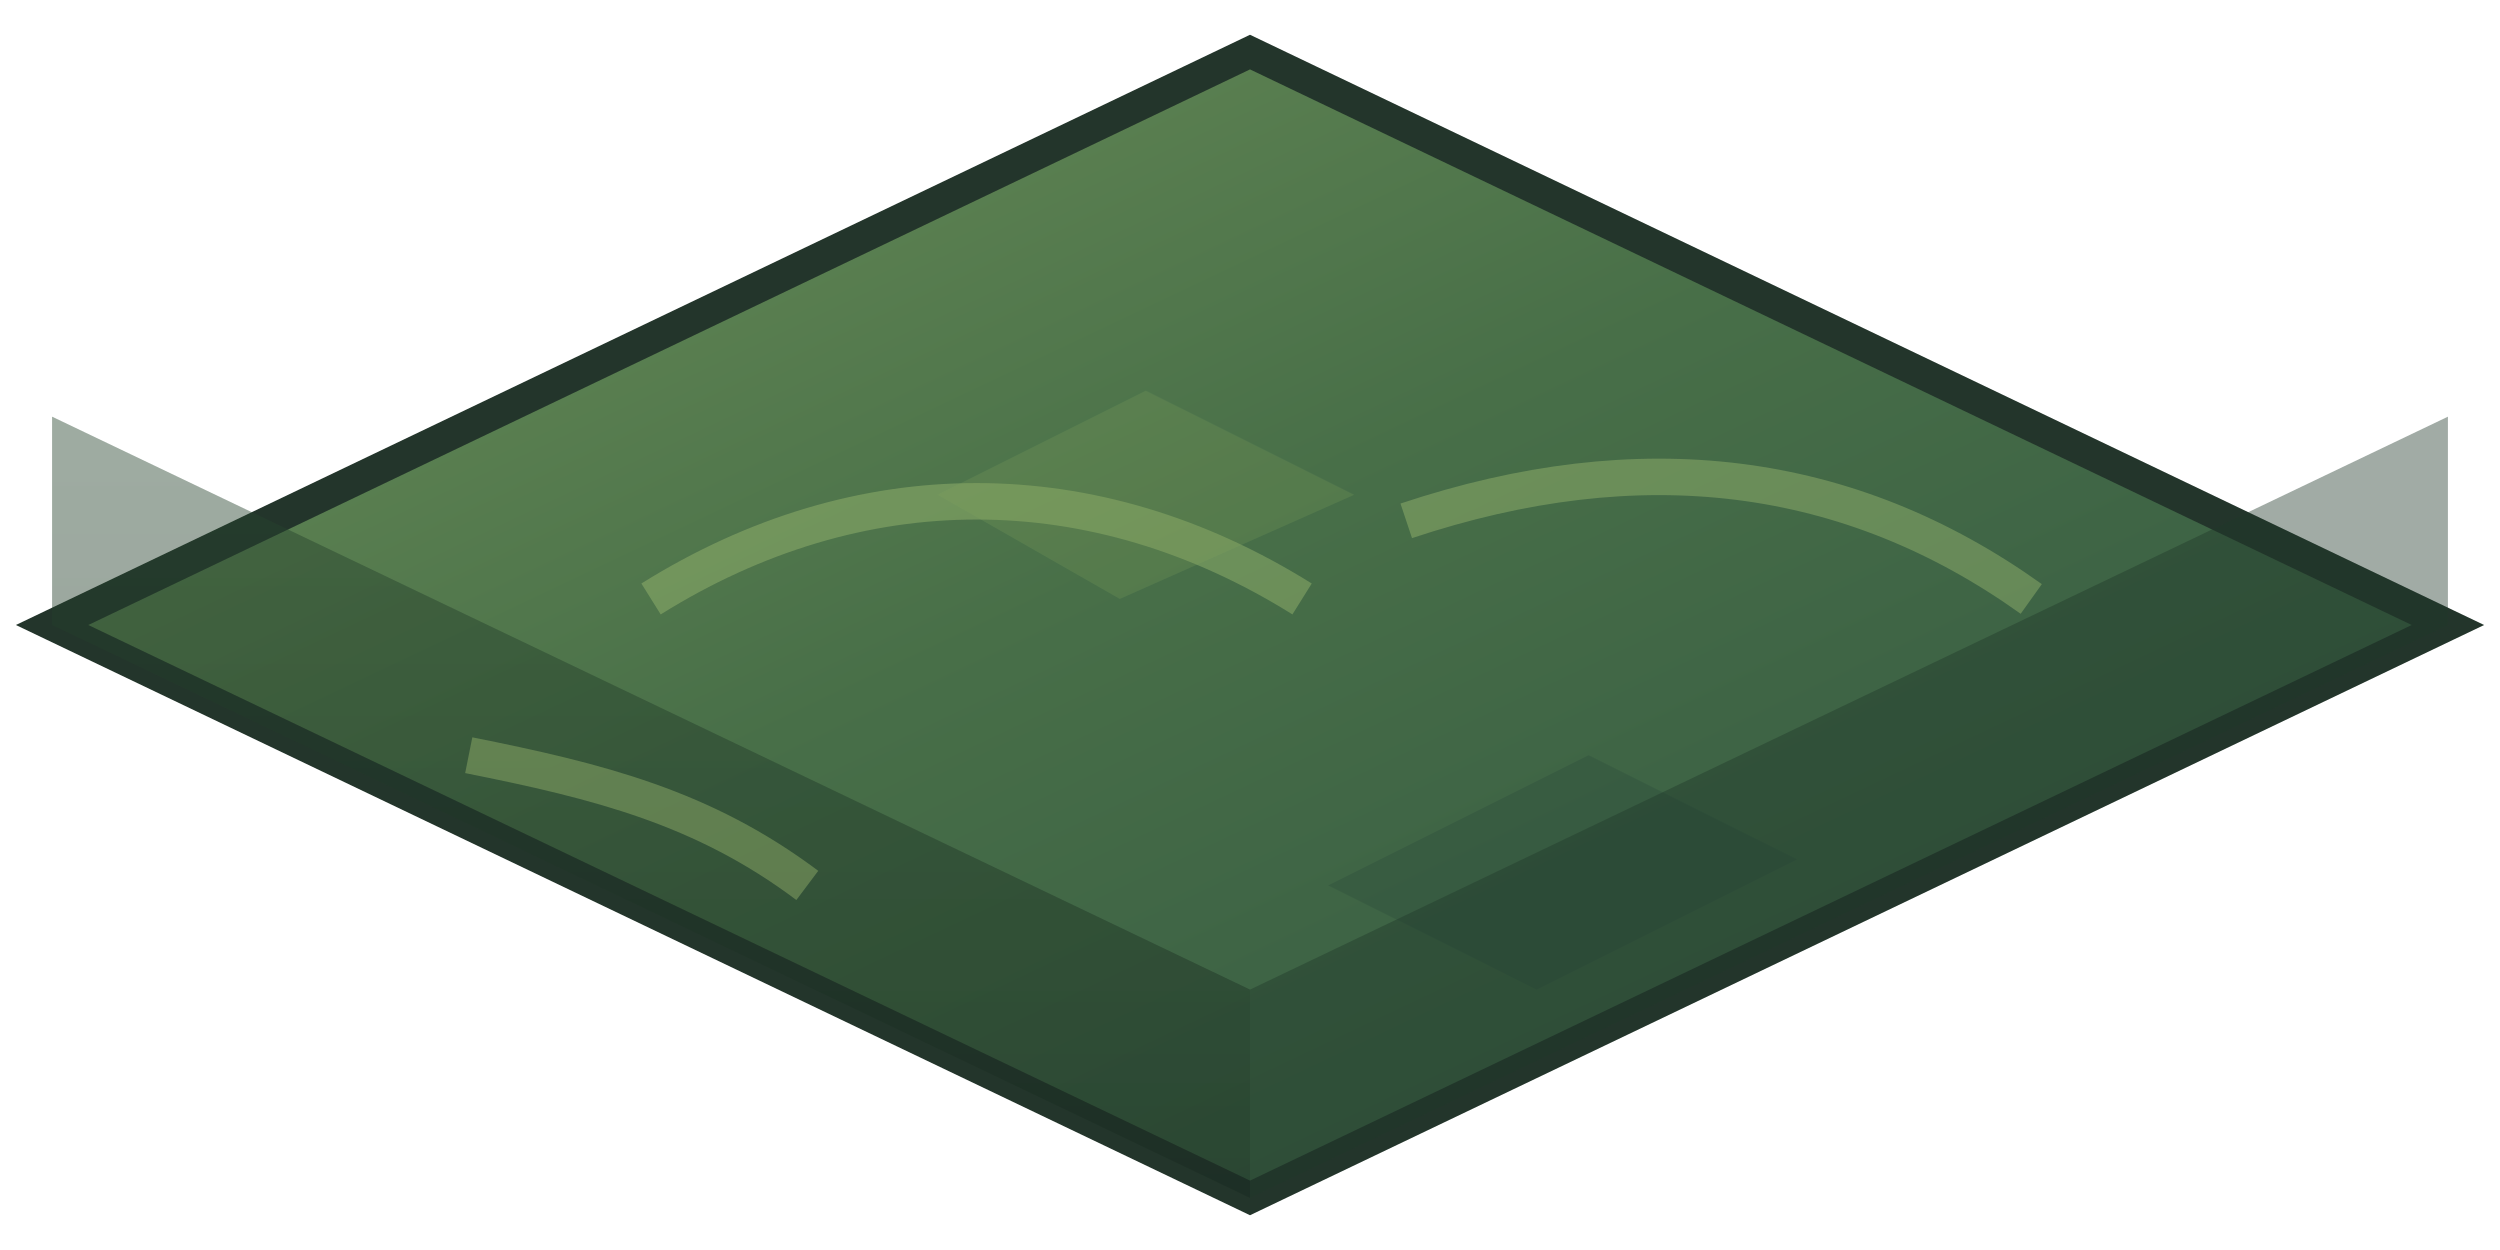
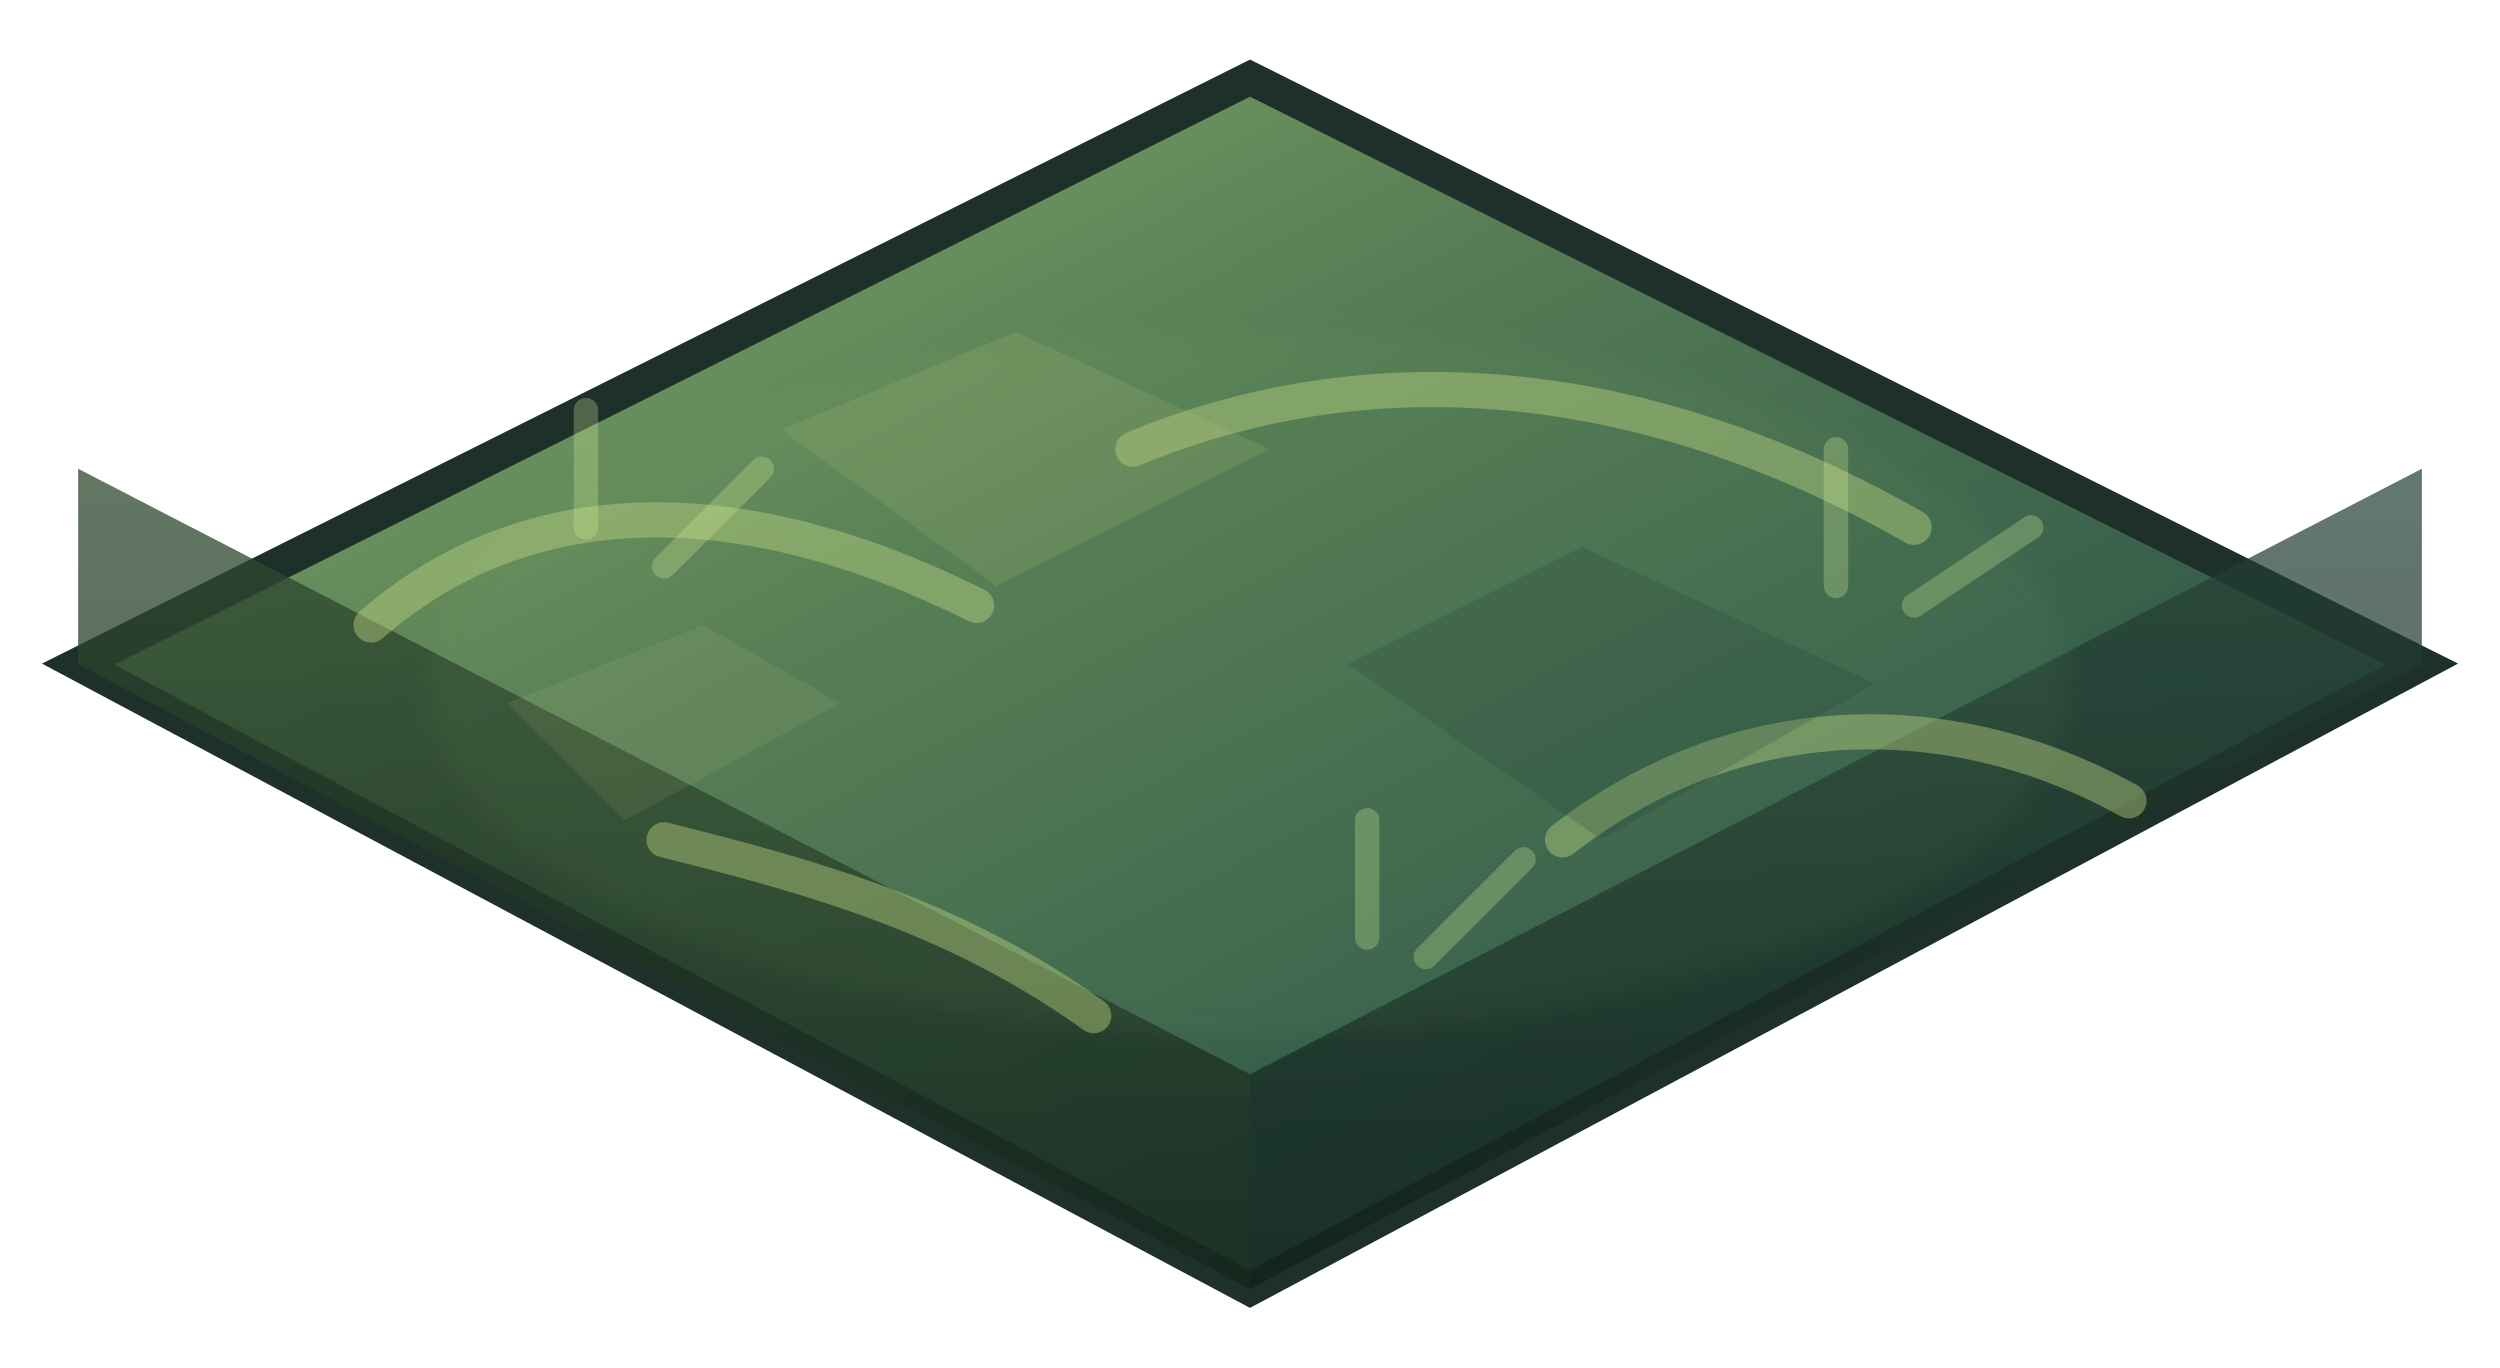
- <svg xmlns="http://www.w3.org/2000/svg" viewBox="0 0 96 48">
+ <svg xmlns="http://www.w3.org/2000/svg" viewBox="0 0 128 70">
  <defs>
    <linearGradient id="top" x1="0" y1="0" x2="1" y2="1">
-       <stop offset="0" stop-color="#6f925a" />
-       <stop offset=".45" stop-color="#486f48" />
-       <stop offset="1" stop-color="#2d5140" />
+       <stop offset="0" stop-color="#8db36b" />
+       <stop offset=".38" stop-color="#547b54" />
+       <stop offset=".72" stop-color="#315a49" />
+       <stop offset="1" stop-color="#203f35" />
    </linearGradient>
-     <linearGradient id="sideA" x1="0" y1="0" x2="0" y2="1">
-       <stop offset="0" stop-color="#28462f" />
-       <stop offset="1" stop-color="#17281e" />
+     <linearGradient id="edgeL" x1="0" y1="0" x2="0" y2="1">
+       <stop offset="0" stop-color="#304d31" />
+       <stop offset="1" stop-color="#14251c" />
    </linearGradient>
+     <linearGradient id="edgeR" x1="0" y1="0" x2="0" y2="1">
+       <stop offset="0" stop-color="#264437" />
+       <stop offset="1" stop-color="#101f1a" />
+     </linearGradient>
+     <filter id="soft">
+       <feGaussianBlur stdDeviation=".55" />
+     </filter>
  </defs>
-   <path d="M48 2 94 24 48 46 2 24Z" fill="url(#top)" stroke="#23352b" stroke-width="1.2" />
-   <path d="M2 24 48 46 48 38 2 16Z" fill="url(#sideA)" opacity=".45" />
-   <path d="M94 24 48 46 48 38 94 16Z" fill="#1f3729" opacity=".42" />
-   <path d="M25 23c8-5 17-5 25 0M54 20c9-3 17-2 24 3M18 29c5 1 9 2 13 5" fill="none" stroke="#b3ce7c" stroke-width="1.4" opacity=".35" />
-   <path d="M44 15 52 19 43 23 36 19Z" fill="#82a45d" opacity=".22" />
-   <path d="M61 29 69 33 59 38 51 34Z" fill="#203d34" opacity=".22" />
+   <path d="M64 4 124 34 64 66 4 34Z" fill="url(#top)" stroke="#1d3029" stroke-width="1.7" />
+   <path d="M4 34 64 66 64 55 4 24Z" fill="url(#edgeL)" opacity=".76" />
+   <path d="M124 34 64 66 64 55 124 24Z" fill="url(#edgeR)" opacity=".72" />
+   <path d="M19 32c8-7 19-7 31-1M58 23c12-5 26-4 40 4M34 43c8 2 15 4 22 9M80 43c9-7 20-7 29-2" fill="none" stroke="#c1da82" stroke-width="1.8" opacity=".42" stroke-linecap="round" />
+   <path d="M40 22 52 17 65 23 51 30Z" fill="#b9c877" opacity=".16" />
+   <path d="M69 34 81 28 96 35 82 43Z" fill="#132f2c" opacity=".18" />
+   <path d="M26 36 36 32 43 36 32 42Z" fill="#e5d08b" opacity=".1" />
+   <g opacity=".28" stroke="#d8ef9a" stroke-width="1.25" stroke-linecap="round">
+     <path d="M30 27v-6M34 29l5-5M94 30v-7M98 31l6-4M70 48v-6M73 49l5-5" />
+   </g>
+   <ellipse cx="64" cy="35" rx="42" ry="18" fill="#9ec46f" opacity=".06" filter="url(#soft)" />
</svg>
